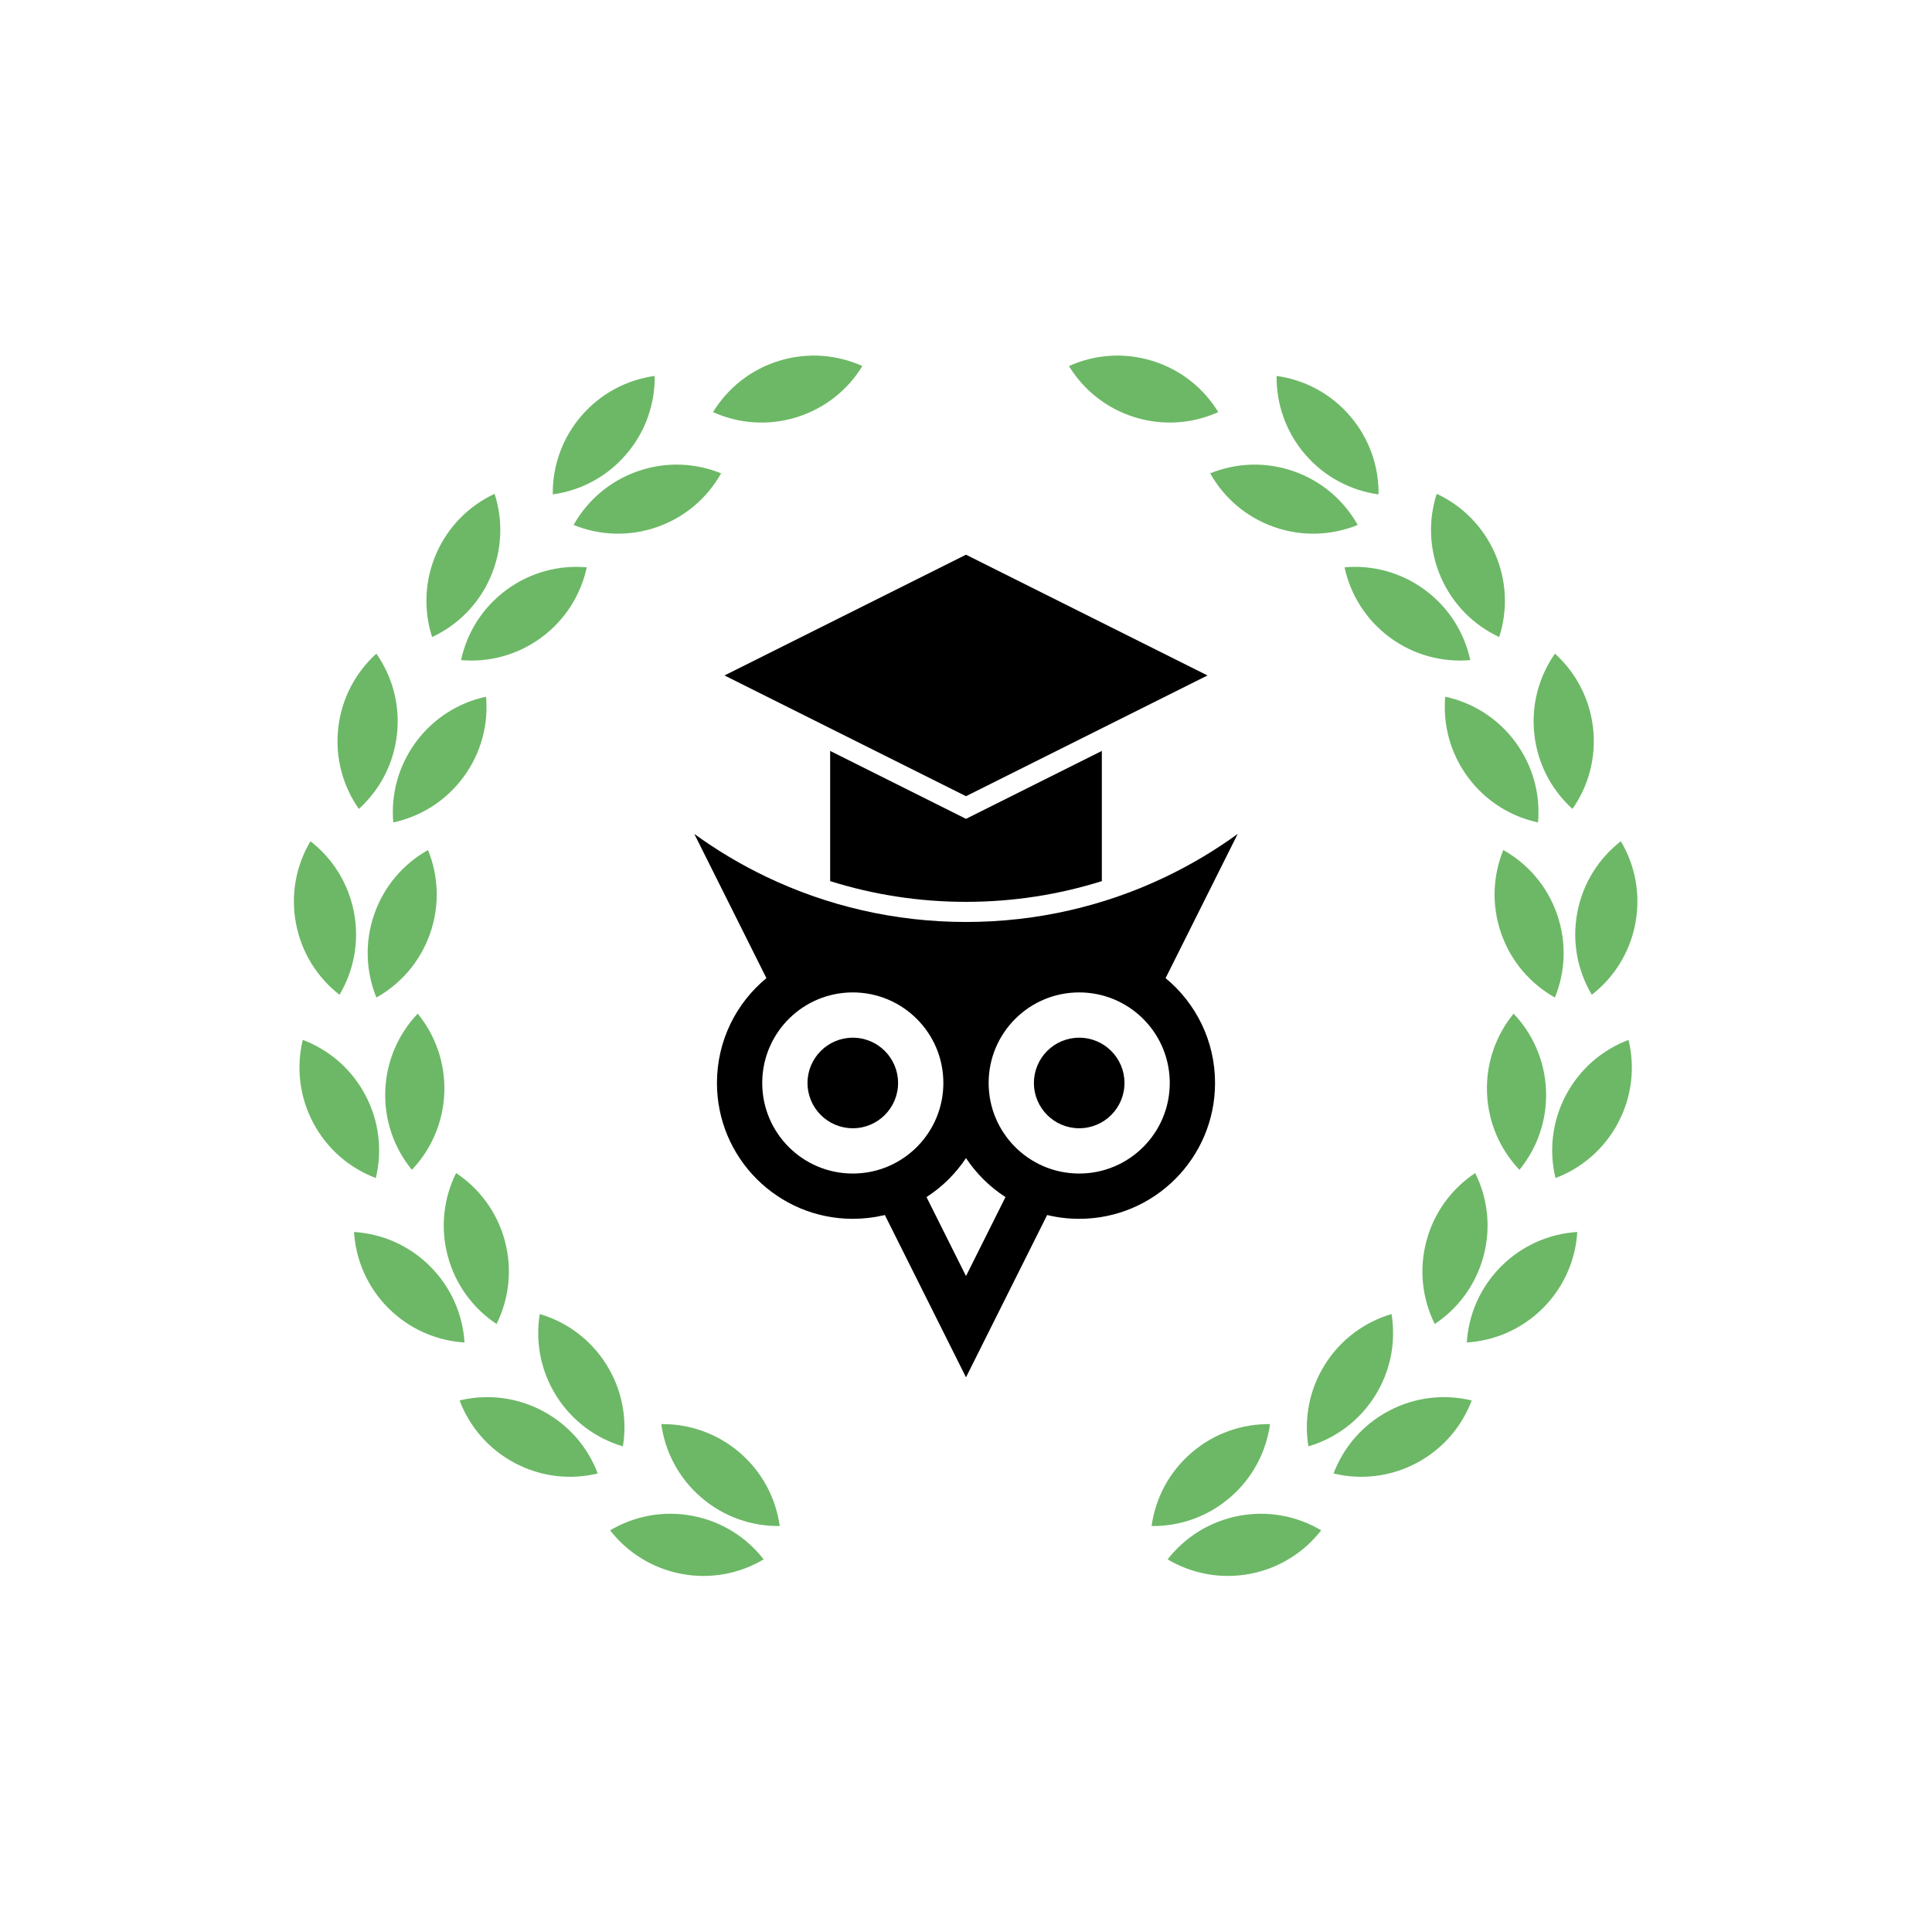
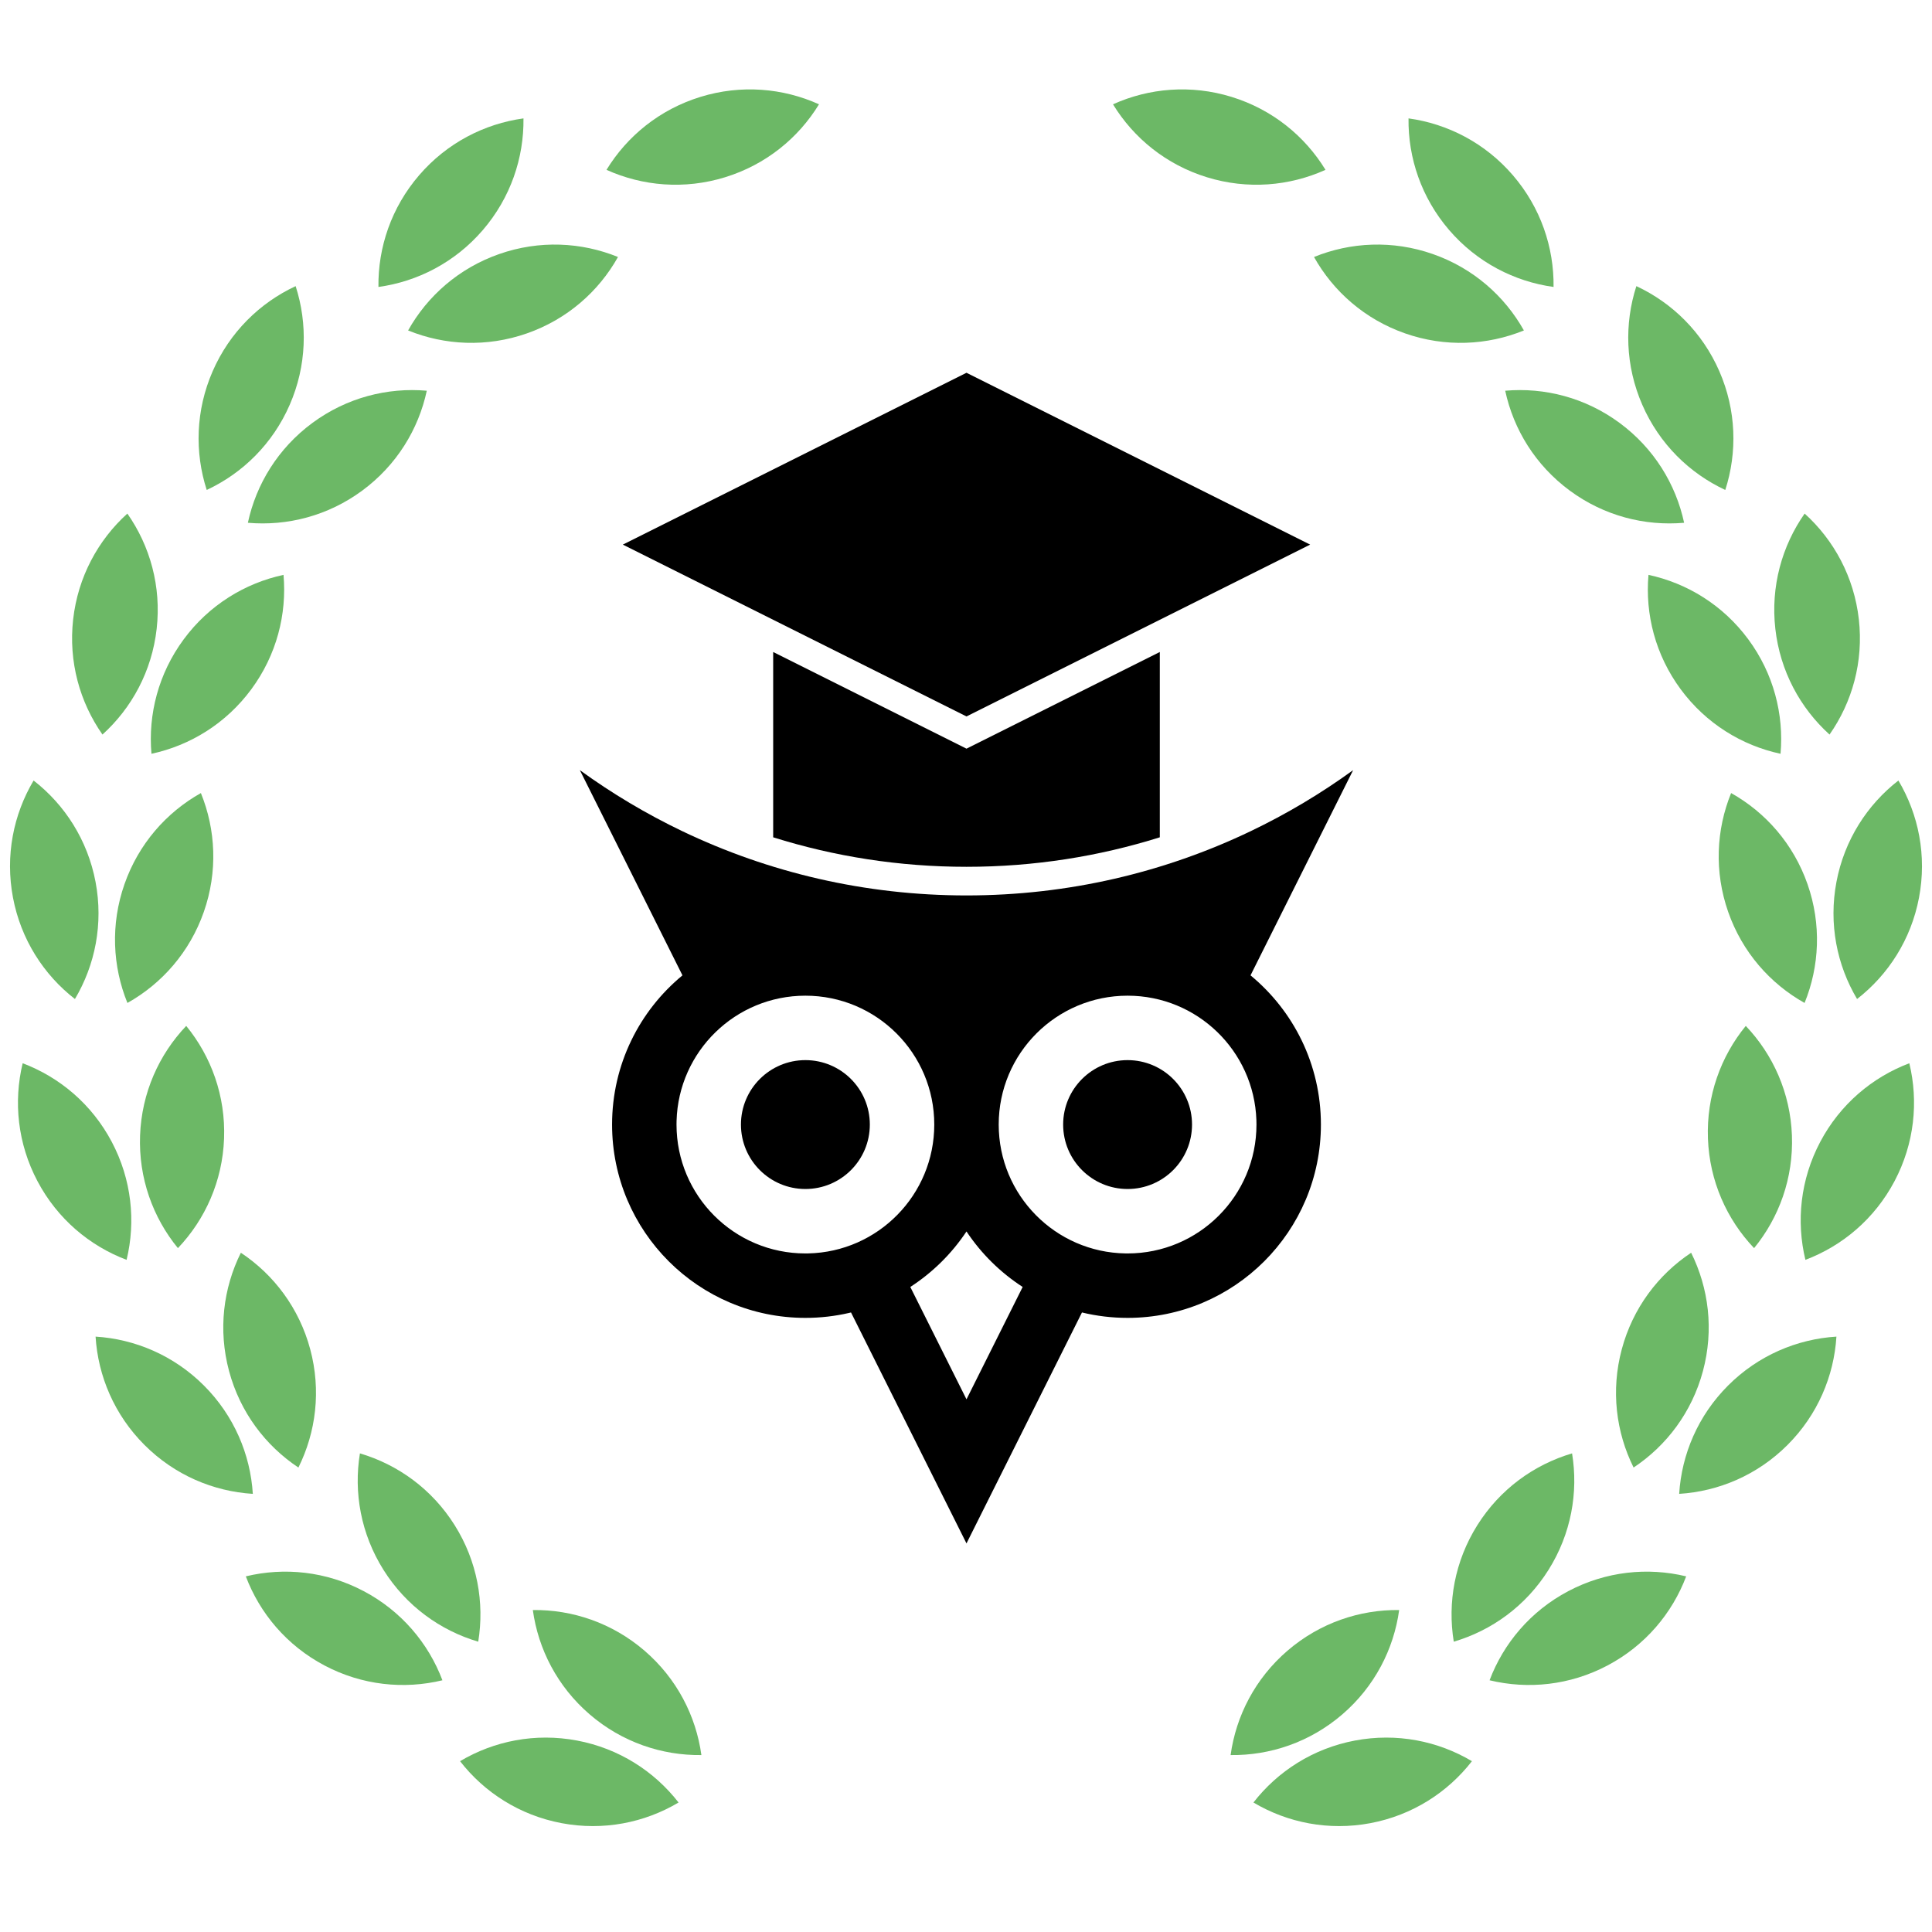
<svg xmlns="http://www.w3.org/2000/svg" width="512" height="512" viewBox="0 0 512 512" fill="none">
-   <path d="M322.855 109.21C319.018 102.93 312.962 97.97 305.376 95.63C297.79 93.291 289.992 93.978 283.284 97.006C287.121 103.287 293.177 108.247 300.763 110.587C308.349 112.926 316.147 112.238 322.855 109.21Z" fill="#6CB866" />
-   <path d="M365.325 131.02C365.418 123.66 362.931 116.238 357.753 110.22C352.575 104.203 345.607 100.635 338.316 99.629C338.223 106.989 340.711 114.411 345.888 120.429C351.066 126.446 358.034 130.013 365.325 131.02Z" fill="#6CB866" />
-   <path d="M359.802 139.119C356.203 132.699 350.338 127.515 342.844 124.893C335.351 122.27 327.533 122.665 320.716 125.439C324.316 131.859 330.181 137.043 337.674 139.666C345.167 142.288 352.985 141.893 359.802 139.119Z" fill="#6CB866" />
-   <path d="M397.303 168.823C399.561 161.817 399.371 153.992 396.197 146.715C393.022 139.439 387.415 133.977 380.744 130.866C378.487 137.872 378.677 145.697 381.851 152.974C385.026 160.25 390.633 165.712 397.303 168.823Z" fill="#6CB866" />
-   <path d="M389.639 174.935C388.091 167.739 384.014 161.057 377.627 156.342C371.239 151.628 363.652 149.701 356.32 150.343C357.868 157.539 361.945 164.221 368.332 168.935C374.72 173.65 382.307 175.576 389.639 174.935Z" fill="#6CB866" />
-   <path d="M416.719 214.372C420.94 208.343 423.065 200.809 422.176 192.92C421.287 185.031 417.539 178.159 412.081 173.221C407.859 179.25 405.734 186.784 406.623 194.673C407.512 202.562 411.261 209.434 416.719 214.372Z" fill="#6CB866" />
-   <path d="M407.593 217.954C408.235 210.622 406.308 203.034 401.594 196.647C396.879 190.26 390.197 186.183 383.001 184.635C382.36 191.967 384.286 199.554 389.001 205.942C393.715 212.329 400.397 216.406 407.593 217.954Z" fill="#6CB866" />
-   <path d="M421.845 263.62C427.656 259.104 431.907 252.53 433.383 244.73C434.858 236.929 433.301 229.258 429.541 222.931C423.73 227.448 419.479 234.021 418.004 241.821C416.528 249.622 418.085 257.293 421.845 263.62Z" fill="#6CB866" />
-   <path d="M412.069 264.354C414.843 257.536 415.238 249.719 412.616 242.226C409.993 234.732 404.809 228.867 398.389 225.268C395.615 232.085 395.22 239.903 397.843 247.396C400.466 254.889 405.649 260.754 412.069 264.354Z" fill="#6CB866" />
-   <path d="M412.224 312.193C419.109 309.59 425.109 304.563 428.819 297.544C432.529 290.526 433.304 282.736 431.576 275.581C424.692 278.184 418.692 283.211 414.982 290.23C411.272 297.249 410.497 305.038 412.224 312.193Z" fill="#6CB866" />
-   <path d="M402.667 310.011C407.328 304.315 410.011 296.961 409.714 289.027C409.418 281.094 406.194 273.961 401.121 268.629C396.46 274.325 393.777 281.679 394.074 289.612C394.37 297.545 397.594 304.678 402.667 310.011Z" fill="#6CB866" />
-   <path d="M388.718 355.771C396.064 355.313 403.279 352.278 408.892 346.664C414.506 341.05 417.542 333.835 418 326.489C410.654 326.947 403.439 329.983 397.825 335.597C392.212 341.21 389.176 348.425 388.718 355.771Z" fill="#6CB866" />
-   <path d="M380.228 350.87C386.36 346.8 391.091 340.563 393.146 332.895C395.2 325.227 394.222 317.46 390.946 310.87C384.813 314.939 380.082 321.176 378.028 328.844C375.973 336.512 376.951 344.279 380.228 350.87Z" fill="#6CB866" />
-   <path d="M353.41 390.486C360.565 392.213 368.354 391.438 375.373 387.728C382.391 384.018 387.419 378.018 390.021 371.134C382.867 369.406 375.077 370.181 368.059 373.891C361.04 377.601 356.013 383.601 353.41 390.486Z" fill="#6CB866" />
-   <path d="M346.742 383.299C353.801 381.218 360.16 376.652 364.383 369.93C368.607 363.208 369.96 355.498 368.772 348.235C361.712 350.316 355.354 354.882 351.13 361.604C346.907 368.326 345.553 376.036 346.742 383.299Z" fill="#6CB866" />
-   <path d="M309.436 413.248C315.764 417.008 323.435 418.565 331.236 417.089C339.036 415.614 345.609 411.363 350.126 405.552C343.799 401.792 336.127 400.235 328.327 401.711C320.526 403.186 313.953 407.437 309.436 413.248Z" fill="#6CB866" />
-   <path d="M305.184 404.415C312.543 404.508 319.965 402.02 325.983 396.842C332.001 391.664 335.568 384.696 336.574 377.405C329.214 377.313 321.792 379.8 315.775 384.978C309.757 390.156 306.19 397.124 305.184 404.415Z" fill="#6CB866" />
-   <path d="M206.634 404.415C205.627 397.124 202.06 390.156 196.043 384.978C190.025 379.8 182.603 377.313 175.243 377.405C176.25 384.696 179.817 391.664 185.834 396.842C191.852 402.02 199.274 404.508 206.634 404.415Z" fill="#6CB866" />
-   <path d="M202.381 413.248C197.864 407.437 191.291 403.186 183.49 401.71C175.69 400.235 168.018 401.792 161.691 405.552C166.208 411.363 172.781 415.614 180.582 417.089C188.382 418.565 196.054 417.008 202.381 413.248Z" fill="#6CB866" />
-   <path d="M165.076 383.299C166.264 376.036 164.91 368.326 160.687 361.604C156.464 354.882 150.105 350.316 143.045 348.235C141.857 355.498 143.211 363.208 147.434 369.93C151.657 376.652 158.016 381.218 165.076 383.299Z" fill="#6CB866" />
-   <path d="M158.407 390.485C155.805 383.601 150.777 377.601 143.759 373.891C136.74 370.181 128.951 369.406 121.796 371.134C124.399 378.018 129.426 384.018 136.445 387.728C143.463 391.438 151.253 392.213 158.407 390.485Z" fill="#6CB866" />
-   <path d="M131.59 350.87C134.866 344.279 135.844 336.512 133.79 328.844C131.735 321.176 127.004 314.939 120.872 310.87C117.595 317.46 116.617 325.227 118.672 332.895C120.726 340.563 125.457 346.8 131.59 350.87Z" fill="#6CB866" />
-   <path d="M123.1 355.771C122.642 348.425 119.606 341.21 113.992 335.597C108.379 329.983 101.163 326.947 93.818 326.489C94.276 333.835 97.311 341.05 102.925 346.664C108.539 352.278 115.754 355.313 123.1 355.771Z" fill="#6CB866" />
-   <path d="M109.15 310.011C114.223 304.678 117.447 297.545 117.744 289.612C118.04 281.679 115.358 274.325 110.697 268.629C105.624 273.961 102.4 281.094 102.103 289.027C101.807 296.961 104.489 304.315 109.15 310.011Z" fill="#6CB866" />
-   <path d="M99.593 312.193C101.32 305.038 100.545 297.249 96.836 290.23C93.126 283.211 87.126 278.184 80.241 275.581C78.514 282.736 79.288 290.526 82.998 297.544C86.708 304.563 92.708 309.59 99.593 312.193Z" fill="#6CB866" />
-   <path d="M99.748 264.354C106.168 260.754 111.352 254.889 113.974 247.396C116.597 239.903 116.202 232.085 113.428 225.268C107.008 228.867 101.824 234.732 99.202 242.225C96.579 249.719 96.974 257.536 99.748 264.354Z" fill="#6CB866" />
-   <path d="M89.972 263.62C93.732 257.293 95.289 249.622 93.814 241.821C92.338 234.021 88.087 227.448 82.276 222.931C78.516 229.258 76.959 236.929 78.435 244.73C79.91 252.53 84.161 259.104 89.972 263.62Z" fill="#6CB866" />
-   <path d="M104.224 217.954C111.42 216.406 118.102 212.329 122.817 205.942C127.531 199.554 129.458 191.967 128.816 184.635C121.62 186.183 114.938 190.26 110.224 196.647C105.509 203.034 103.583 210.622 104.224 217.954Z" fill="#6CB866" />
-   <path d="M95.099 214.372C100.557 209.434 104.305 202.562 105.194 194.673C106.083 186.784 103.958 179.25 99.736 173.221C94.279 178.159 90.53 185.031 89.641 192.92C88.752 200.809 90.877 208.343 95.099 214.372Z" fill="#6CB866" />
-   <path d="M122.179 174.935C129.511 175.576 137.098 173.65 143.485 168.935C149.873 164.221 153.95 157.539 155.497 150.343C148.165 149.701 140.578 151.628 134.191 156.342C127.803 161.057 123.726 167.739 122.179 174.935Z" fill="#6CB866" />
-   <path d="M114.514 168.823C121.185 165.712 126.792 160.25 129.966 152.974C133.141 145.697 133.33 137.872 131.073 130.866C124.402 133.977 118.795 139.439 115.62 146.715C112.446 153.992 112.256 161.817 114.514 168.823Z" fill="#6CB866" />
-   <path d="M152.015 139.119C158.832 141.893 166.65 142.288 174.143 139.666C181.636 137.043 187.502 131.859 191.101 125.439C184.284 122.665 176.466 122.27 168.973 124.893C161.48 127.515 155.614 132.699 152.015 139.119Z" fill="#6CB866" />
-   <path d="M146.492 131.02C153.783 130.013 160.751 126.446 165.929 120.429C171.107 114.411 173.594 106.989 173.502 99.629C166.211 100.635 159.243 104.203 154.065 110.22C148.887 116.238 146.399 123.66 146.492 131.02Z" fill="#6CB866" />
-   <path d="M188.962 109.21C195.67 112.238 203.468 112.926 211.054 110.587C218.64 108.247 224.696 103.287 228.534 97.006C221.825 93.978 214.028 93.291 206.442 95.63C198.855 97.97 192.8 102.93 188.962 109.21Z" fill="#6CB866" />
-   <path d="M192 179L256 147L320 179L256 211L192 179Z" fill="black" />
-   <path fill-rule="evenodd" clip-rule="evenodd" d="M292 233.506C280.636 237.076 268.542 239 256 239C243.458 239 231.364 237.076 220 233.506V199L256 217L292 199V233.506Z" fill="black" />
-   <path fill-rule="evenodd" clip-rule="evenodd" d="M202.01 286.304C202.003 286.535 202 286.767 202 287C202 300.255 212.745 311 226 311C226.174 311 226.347 310.998 226.52 310.995C239.535 310.718 250 300.081 250 287C250 273.745 239.255 263 226 263C212.978 263 202.378 273.371 202.01 286.304ZM308.895 232.378C292.878 240.041 274.94 244.332 256 244.332C237.06 244.332 219.122 240.041 203.105 232.378C196.375 229.158 189.984 225.343 184 221L203.108 259.215C195.103 265.818 190 275.813 190 287C190 306.882 206.118 323 226 323C228.796 323 231.517 322.681 234.13 322.078C234.252 322.05 234.374 322.021 234.496 321.992L256 365L277.504 321.992C280.228 322.651 283.073 323 286 323C305.882 323 322 306.882 322 287C322 275.816 316.9 265.824 308.899 259.221L308.893 259.215L328 221C322.016 225.343 315.625 229.158 308.895 232.378ZM285.632 310.997C285.754 310.999 285.877 311 286 311C299.255 311 310 300.255 310 287C310 286.717 309.995 286.435 309.985 286.154C309.54 273.291 298.972 263 286 263C272.745 263 262 273.745 262 287C262 300.132 272.547 310.8 285.632 310.997ZM256 306.907C258.74 311.028 262.306 314.552 266.462 317.242L256 338.167L245.538 317.242C249.694 314.552 253.26 311.028 256 306.907Z" fill="black" />
-   <path d="M238 287C238 293.627 232.627 299 226 299C219.373 299 214 293.627 214 287C214 280.373 219.373 275 226 275C232.627 275 238 280.373 238 287Z" fill="black" />
-   <path d="M298 287C298 293.627 292.627 299 286 299C279.373 299 274 293.627 274 287C274 280.373 279.373 275 286 275C292.627 275 298 280.373 298 287Z" fill="black" />
+   <path d="M351.271 45.01C345.81 36.072 337.192 29.013 326.396 25.684C315.6 22.354 304.504 23.333 294.957 27.642C300.418 36.58 309.036 43.639 319.832 46.968C330.628 50.298 341.725 49.319 351.271 45.01Z" fill="#6CB866" />
+   <path d="M411.71 76.046C411.842 65.573 408.302 55.011 400.933 46.447C393.565 37.883 383.649 32.807 373.273 31.375C373.141 41.848 376.681 52.41 384.05 60.974C391.418 69.538 401.334 74.614 411.71 76.046Z" fill="#6CB866" />
+   <path d="M403.85 87.573C398.728 78.436 390.381 71.059 379.718 67.327C369.054 63.595 357.929 64.157 348.227 68.105C353.349 77.241 361.696 84.618 372.36 88.35C383.023 92.082 394.149 91.52 403.85 87.573Z" fill="#6CB866" />
+   <path d="M457.218 129.843C460.431 119.874 460.161 108.738 455.643 98.382C451.125 88.027 443.146 80.254 433.653 75.828C430.44 85.797 430.71 96.934 435.228 107.289C439.745 117.644 447.725 125.417 457.218 129.843Z" fill="#6CB866" />
+   <path d="M446.31 138.541C444.108 128.301 438.306 118.792 429.216 112.083C420.126 105.374 409.329 102.632 398.895 103.545C401.097 113.785 406.899 123.295 415.989 130.004C425.079 136.713 435.876 139.455 446.31 138.541Z" fill="#6CB866" />
+   <path d="M484.847 194.664C490.856 186.084 493.88 175.363 492.614 164.136C491.349 152.91 486.015 143.13 478.248 136.103C472.24 144.683 469.216 155.404 470.481 166.631C471.746 177.857 477.081 187.637 484.847 194.664Z" fill="#6CB866" />
+   <path d="M471.861 199.761C472.774 189.327 470.032 178.53 463.323 169.44C456.614 160.35 447.105 154.548 436.865 152.346C435.952 162.78 438.693 173.577 445.402 182.667C452.111 191.757 461.621 197.559 471.861 199.761Z" fill="#6CB866" />
+   <path d="M492.143 264.75C500.413 258.322 506.462 248.967 508.562 237.867C510.661 226.766 508.446 215.849 503.095 206.844C494.825 213.272 488.776 222.627 486.676 233.727C484.577 244.828 486.792 255.745 492.143 264.75Z" fill="#6CB866" />
+   <path d="M478.231 265.793C482.179 256.091 482.741 244.966 479.009 234.303C475.277 223.639 467.899 215.292 458.763 210.17C454.815 219.872 454.254 230.997 457.986 241.661C461.718 252.324 469.095 260.671 478.231 265.793Z" fill="#6CB866" />
+   <path d="M478.452 333.872C488.249 330.169 496.788 323.014 502.068 313.026C507.347 303.038 508.449 291.953 505.991 281.771C496.194 285.475 487.655 292.629 482.376 302.617C477.096 312.606 475.994 323.691 478.452 333.872Z" fill="#6CB866" />
+   <path d="M464.851 330.767C471.484 322.661 475.301 312.196 474.879 300.906C474.457 289.616 469.87 279.465 462.65 271.877C456.017 279.983 452.2 290.448 452.621 301.738C453.043 313.028 457.631 323.179 464.851 330.767Z" fill="#6CB866" />
+   <path d="M445 395.889C455.453 395.237 465.721 390.917 473.71 382.928C481.699 374.94 486.019 364.672 486.671 354.218C476.217 354.87 465.949 359.19 457.96 367.178C449.972 375.167 445.651 385.435 445 395.889Z" fill="#6CB866" />
+   <path d="M432.918 388.913C441.645 383.122 448.377 374.246 451.301 363.334C454.225 352.421 452.833 341.369 448.17 331.99C439.443 337.781 432.711 346.656 429.787 357.569C426.863 368.482 428.255 379.534 432.918 388.913Z" fill="#6CB866" />
+   <path d="M394.753 445.29C404.935 447.748 416.02 446.646 426.008 441.366C435.997 436.087 443.151 427.548 446.855 417.751C436.673 415.293 425.588 416.395 415.6 421.675C405.612 426.954 398.457 435.493 394.753 445.29Z" fill="#6CB866" />
+   <path d="M385.264 435.064C395.31 432.102 404.359 425.605 410.369 416.038C416.38 406.472 418.306 395.5 416.615 385.163C406.568 388.126 397.52 394.623 391.509 404.189C385.499 413.755 383.573 424.727 385.264 435.064Z" fill="#6CB866" />
+   <path d="M332.175 477.683C341.179 483.034 352.096 485.25 363.197 483.15C374.298 481.05 383.652 475.001 390.08 466.731C381.076 461.38 370.159 459.165 359.058 461.264C347.957 463.364 338.603 469.413 332.175 477.683Z" fill="#6CB866" />
+   <path d="M326.123 465.113C336.596 465.245 347.158 461.705 355.722 454.336C364.286 446.968 369.362 437.052 370.794 426.676C360.321 426.544 349.759 430.084 341.195 437.453C332.631 444.821 327.555 454.737 326.123 465.113Z" fill="#6CB866" />
+   <path d="M185.877 465.113C184.445 454.737 179.369 444.821 170.805 437.453C162.241 430.084 151.679 426.544 141.206 426.676C142.638 437.052 147.714 446.968 156.278 454.336C164.842 461.705 175.404 465.245 185.877 465.113Z" fill="#6CB866" />
+   <path d="M179.825 477.683C173.397 469.413 164.043 463.364 152.942 461.264C141.841 459.165 130.924 461.38 121.92 466.731C128.348 475.001 137.702 481.05 148.803 483.15C159.904 485.249 170.821 483.034 179.825 477.683Z" fill="#6CB866" />
+   <path d="M126.736 435.064C128.427 424.727 126.501 413.755 120.491 404.189C114.48 394.623 105.432 388.125 95.385 385.163C93.694 395.5 95.62 406.472 101.63 416.038C107.641 425.604 116.689 432.102 126.736 435.064Z" fill="#6CB866" />
+   <path d="M117.246 445.29C113.543 435.493 106.388 426.954 96.4 421.675C86.412 416.395 75.327 415.293 65.145 417.751C68.849 427.548 76.003 436.087 85.992 441.366C95.98 446.646 107.065 447.748 117.246 445.29Z" fill="#6CB866" />
+   <path d="M79.082 388.913C83.745 379.534 85.137 368.482 82.213 357.569C79.289 346.656 72.557 337.781 63.83 331.99C59.167 341.369 57.775 352.421 60.699 363.334C63.623 374.246 70.355 383.122 79.082 388.913Z" fill="#6CB866" />
+   <path d="M67 395.889C66.349 385.435 62.028 375.167 54.04 367.178C46.051 359.19 35.783 354.87 25.329 354.218C25.981 364.672 30.301 374.94 38.29 382.928C46.279 390.917 56.547 395.237 67 395.889Z" fill="#6CB866" />
+   <path d="M47.149 330.767C54.369 323.179 58.957 313.027 59.379 301.738C59.8 290.448 55.983 279.983 49.35 271.877C42.13 279.465 37.542 289.616 37.12 300.906C36.699 312.196 40.516 322.661 47.149 330.767Z" fill="#6CB866" />
+   <path d="M33.548 333.872C36.006 323.691 34.904 312.606 29.624 302.617C24.345 292.629 15.806 285.475 6.008 281.771C3.55 291.953 4.653 303.038 9.932 313.026C15.212 323.014 23.75 330.169 33.548 333.872Z" fill="#6CB866" />
+   <path d="M33.769 265.793C42.905 260.671 50.282 252.324 54.014 241.661C57.746 230.997 57.185 219.872 53.237 210.17C44.101 215.292 36.724 223.639 32.991 234.303C29.259 244.966 29.821 256.091 33.769 265.793Z" fill="#6CB866" />
+   <path d="M19.857 264.75C25.208 255.745 27.423 244.828 25.324 233.727C23.224 222.627 17.175 213.272 8.905 206.844C3.554 215.849 1.339 226.766 3.438 237.867C5.538 248.967 11.587 258.322 19.857 264.75Z" fill="#6CB866" />
+   <path d="M40.139 199.761C50.379 197.559 59.889 191.757 66.598 182.667C73.307 173.577 76.049 162.78 75.135 152.346C64.895 154.548 55.386 160.35 48.677 169.44C41.968 178.53 39.226 189.327 40.139 199.761Z" fill="#6CB866" />
+   <path d="M27.153 194.664C34.92 187.637 40.254 177.857 41.519 166.631C42.785 155.404 39.761 144.683 33.752 136.103C25.985 143.13 20.651 152.91 19.386 164.136C18.121 175.363 21.145 186.084 27.153 194.664Z" fill="#6CB866" />
+   <path d="M65.69 138.541C76.124 139.455 86.921 136.713 96.011 130.004C105.101 123.295 110.903 113.785 113.105 103.545C102.671 102.632 91.874 105.374 82.784 112.083C73.694 118.792 67.892 128.301 65.69 138.541Z" fill="#6CB866" />
+   <path d="M54.782 129.843C64.275 125.417 72.254 117.644 76.772 107.289C81.29 96.934 81.56 85.797 78.347 75.828C68.854 80.254 60.874 88.027 56.357 98.382C51.839 108.738 51.569 119.874 54.782 129.843Z" fill="#6CB866" />
+   <path d="M108.15 87.573C117.852 91.52 128.977 92.082 139.64 88.35C150.304 84.618 158.651 77.241 163.773 68.105C154.071 64.157 142.946 63.595 132.282 67.327C121.619 71.059 113.272 78.436 108.15 87.573Z" fill="#6CB866" />
+   <path d="M100.29 76.046C110.666 74.614 120.582 69.538 127.95 60.974C135.319 52.41 138.859 41.848 138.727 31.375C128.351 32.807 118.435 37.883 111.067 46.447C103.698 55.011 100.158 65.573 100.29 76.046Z" fill="#6CB866" />
+   <path d="M160.729 45.01C170.275 49.319 181.372 50.298 192.168 46.968C202.964 43.639 211.582 36.58 217.043 27.642C207.496 23.333 196.4 22.354 185.604 25.684C174.808 29.013 166.19 36.072 160.729 45.01Z" fill="#6CB866" />
+   <path d="M165.052 144.327L256.13 98.788L347.208 144.327L256.13 189.866L165.052 144.327Z" fill="black" />
+   <path fill-rule="evenodd" clip-rule="evenodd" d="M307.361 221.894C291.189 226.974 273.979 229.712 256.13 229.712C238.281 229.712 221.071 226.974 204.899 221.894V172.789L256.13 198.404L307.361 172.789V221.894Z" fill="black" />
+   <path fill-rule="evenodd" clip-rule="evenodd" d="M179.297 297.03C179.288 297.359 179.283 297.689 179.283 298.021C179.283 316.884 194.574 332.175 213.437 332.175C213.685 332.175 213.931 332.172 214.177 332.167C232.698 331.773 247.591 316.636 247.591 298.021C247.591 279.158 232.3 263.867 213.437 263.867C194.906 263.867 179.821 278.625 179.297 297.03ZM331.404 220.289C308.611 231.193 283.083 237.3 256.13 237.3C229.176 237.3 203.649 231.193 180.856 220.289C171.278 215.706 162.183 210.277 153.667 204.097L180.859 258.48C169.467 267.877 162.206 282.101 162.206 298.021C162.206 326.315 185.143 349.252 213.437 349.252C217.416 349.252 221.289 348.799 225.007 347.94C225.181 347.9 225.354 347.859 225.528 347.817L256.13 409.022L286.732 347.817C290.609 348.755 294.658 349.252 298.823 349.252C327.117 349.252 350.054 326.315 350.054 298.021C350.054 282.105 342.797 267.885 331.411 258.488L331.401 258.48L358.593 204.097C350.077 210.277 340.982 215.706 331.404 220.289ZM298.299 332.171C298.473 332.174 298.648 332.175 298.823 332.175C317.686 332.175 332.977 316.884 332.977 298.021C332.977 297.618 332.97 297.217 332.956 296.818C332.322 278.512 317.283 263.867 298.823 263.867C279.96 263.867 264.668 279.158 264.668 298.021C264.668 316.709 279.677 331.891 298.299 332.171ZM256.13 326.35C260.029 332.214 265.104 337.229 271.019 341.058L256.13 370.836L241.241 341.058C247.155 337.229 252.231 332.214 256.13 326.35Z" fill="black" />
+   <path d="M230.514 298.021C230.514 307.452 222.869 315.098 213.437 315.098C204.006 315.098 196.36 307.452 196.36 298.021C196.36 288.589 204.006 280.944 213.437 280.944C222.869 280.944 230.514 288.589 230.514 298.021Z" fill="black" />
+   <path d="M315.9 298.021C315.9 307.452 308.254 315.098 298.823 315.098C289.391 315.098 281.746 307.452 281.746 298.021C281.746 288.589 289.391 280.944 298.823 280.944C308.254 280.944 315.9 288.589 315.9 298.021Z" fill="black" />
</svg>
